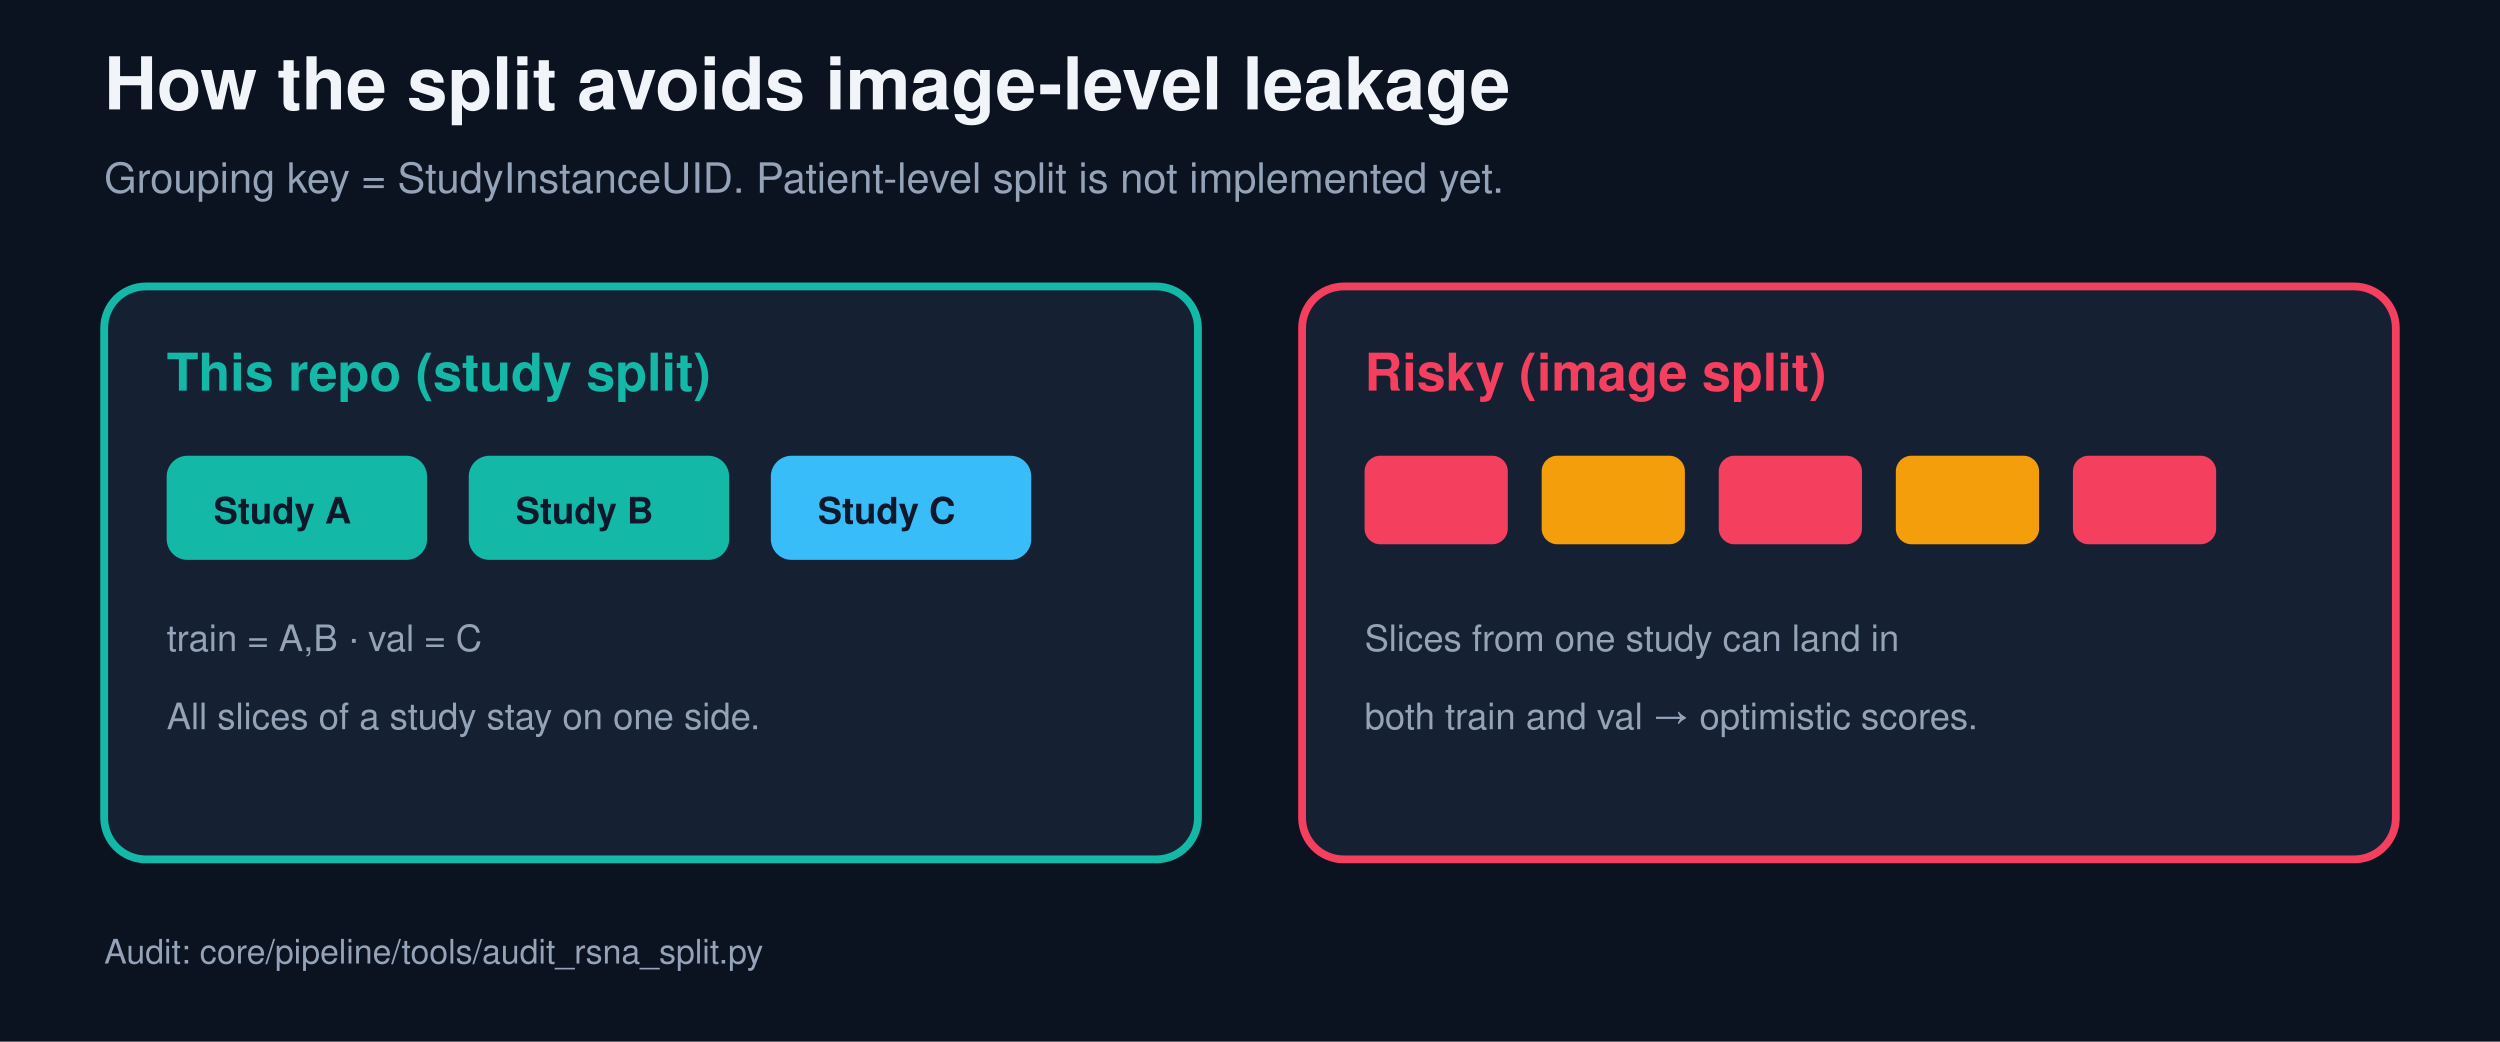
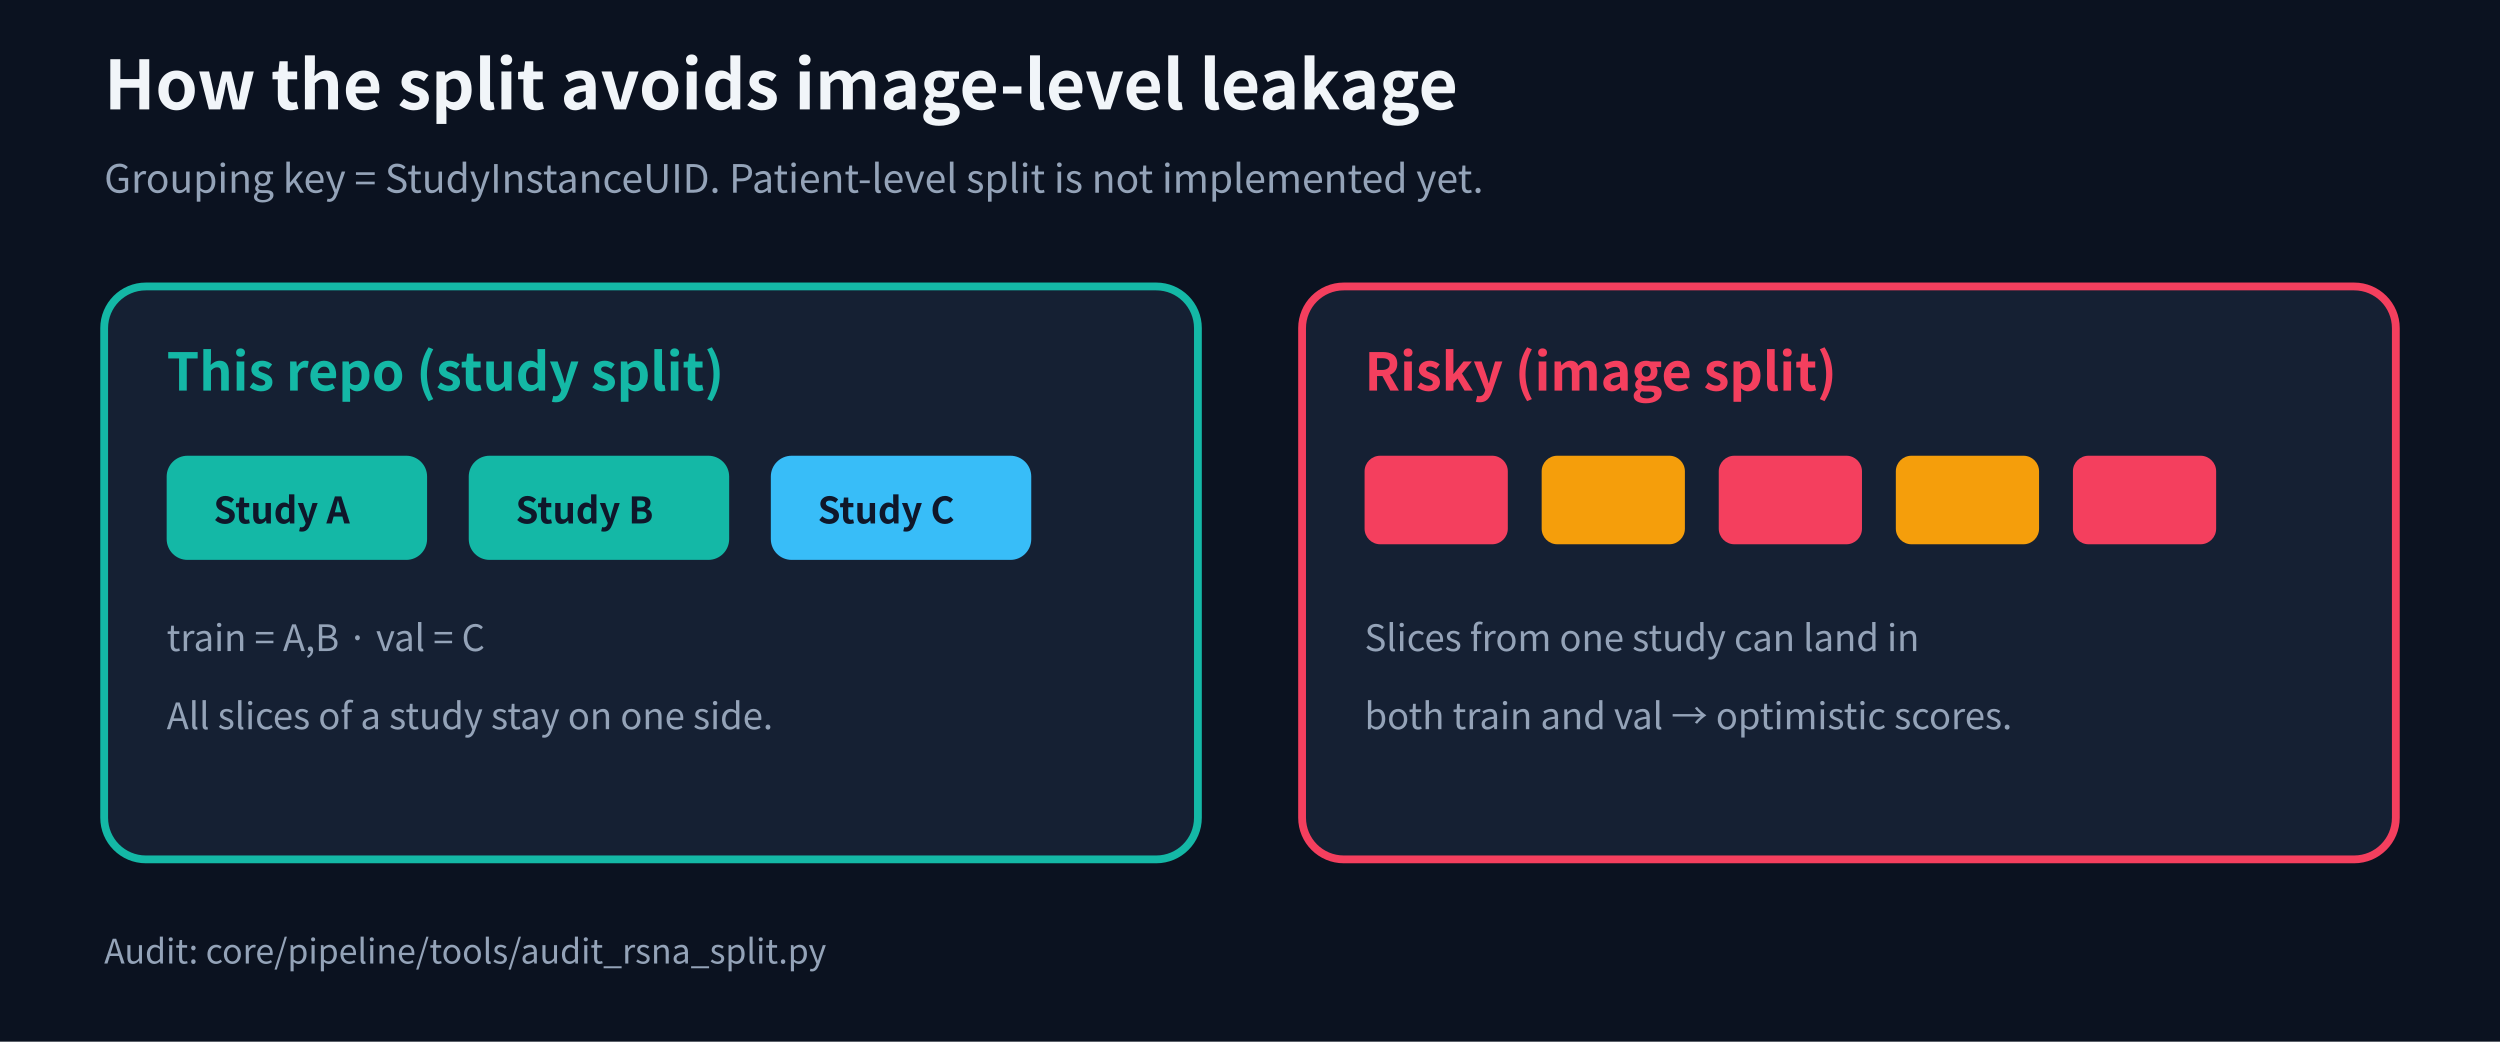
<svg xmlns="http://www.w3.org/2000/svg" viewBox="0 0 960 400" width="100%" preserveAspectRatio="xMidYMid meet" role="img" aria-labelledby="title desc">
  <rect width="960" height="400" fill="#0B1220" />
-   <g font-family="Helvetica, Arial, sans-serif">
-     <text x="40" y="42" fill="#F1F5F9" font-size="28" font-weight="700">How the split avoids image-level leakage</text>
-     <text x="40" y="74" fill="#94A3B8" font-size="16">Grouping key = StudyInstanceUID. Patient-level split is not implemented yet.</text>
+   <g font-family="'Hiragino Sans', 'Hiragino Kaku Gothic ProN', 'Noto Sans CJK JP', 'Yu Gothic', 'Helvetica Neue', Helvetica, Arial, sans-serif">
+     <text x="40" y="42.0" fill="#F1F5F9" font-size="26" font-weight="700">How the split avoids image-level leakage</text>
+     <text x="40" y="74.0" fill="#94A3B8" font-size="15" font-weight="400">Grouping key = StudyInstanceUID. Patient-level split is not implemented yet.</text>
    <rect x="40" y="110" rx="16" ry="16" width="420" height="220" fill="#152033" stroke="#14B8A6" stroke-width="3" />
    <text x="64" y="150" fill="#14B8A6" font-size="20" font-weight="700">This repo (study split)</text>
    <rect x="64" y="175" rx="8" width="100" height="40" fill="#14B8A6" />
    <text x="82" y="201" fill="#0F172A" font-size="14" font-weight="700">Study A</text>
    <rect x="180" y="175" rx="8" width="100" height="40" fill="#14B8A6" />
    <text x="198" y="201" fill="#0F172A" font-size="14" font-weight="700">Study B</text>
    <rect x="296" y="175" rx="8" width="100" height="40" fill="#38BDF8" />
    <text x="314" y="201" fill="#0F172A" font-size="14" font-weight="700">Study C</text>
    <text x="64" y="250" fill="#94A3B8" font-size="14">train = A,B · val = C</text>
    <text x="64" y="280" fill="#94A3B8" font-size="14">All slices of a study stay on one side.</text>
    <rect x="500" y="110" rx="16" ry="16" width="420" height="220" fill="#152033" stroke="#F43F5E" stroke-width="3" />
    <text x="524" y="150" fill="#F43F5E" font-size="20" font-weight="700">Risky (image split)</text>
    <rect x="524" y="175" rx="6" width="55" height="34" fill="#F43F5E" />
    <rect x="592" y="175" rx="6" width="55" height="34" fill="#F59E0B" />
    <rect x="660" y="175" rx="6" width="55" height="34" fill="#F43F5E" />
    <rect x="728" y="175" rx="6" width="55" height="34" fill="#F59E0B" />
    <rect x="796" y="175" rx="6" width="55" height="34" fill="#F43F5E" />
    <text x="524" y="250" fill="#94A3B8" font-size="14">Slices from one study can land in</text>
    <text x="524" y="280" fill="#94A3B8" font-size="14">both train and val → optimistic scores.</text>
    <text x="40" y="370" fill="#94A3B8" font-size="13">Audit: core/pipeline/tools/audit_rsna_split.py</text>
  </g>
</svg>
